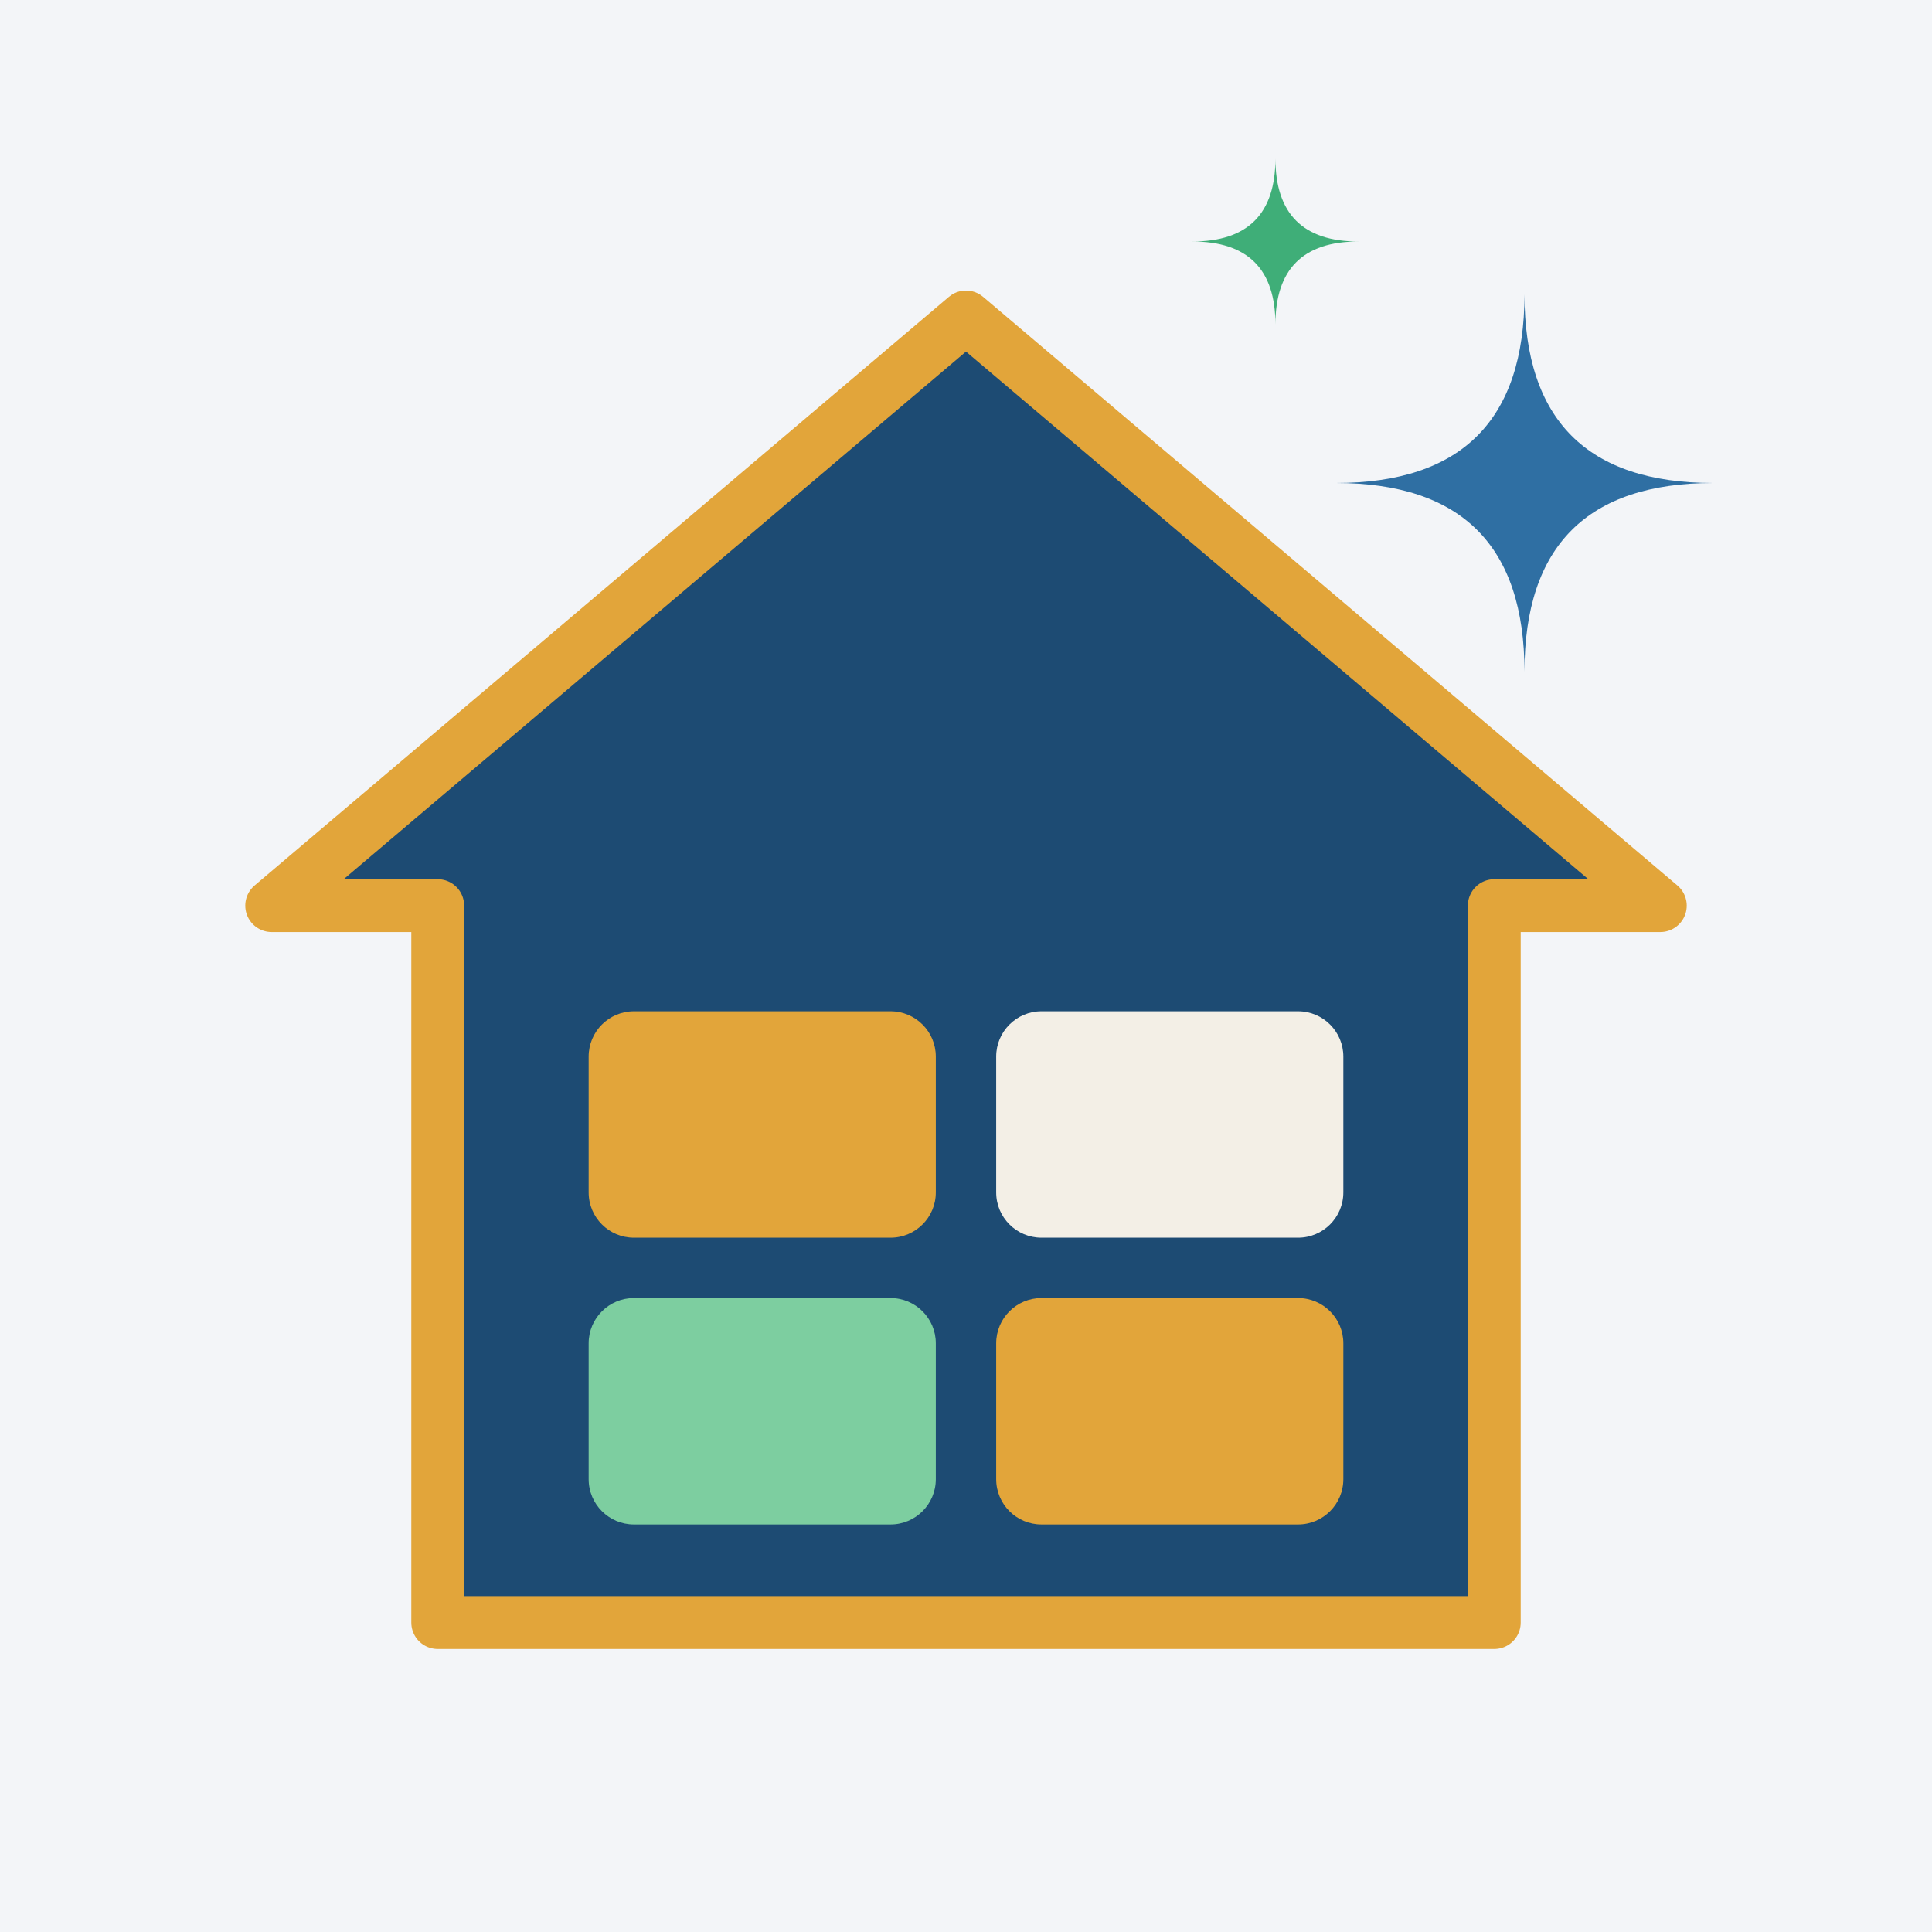
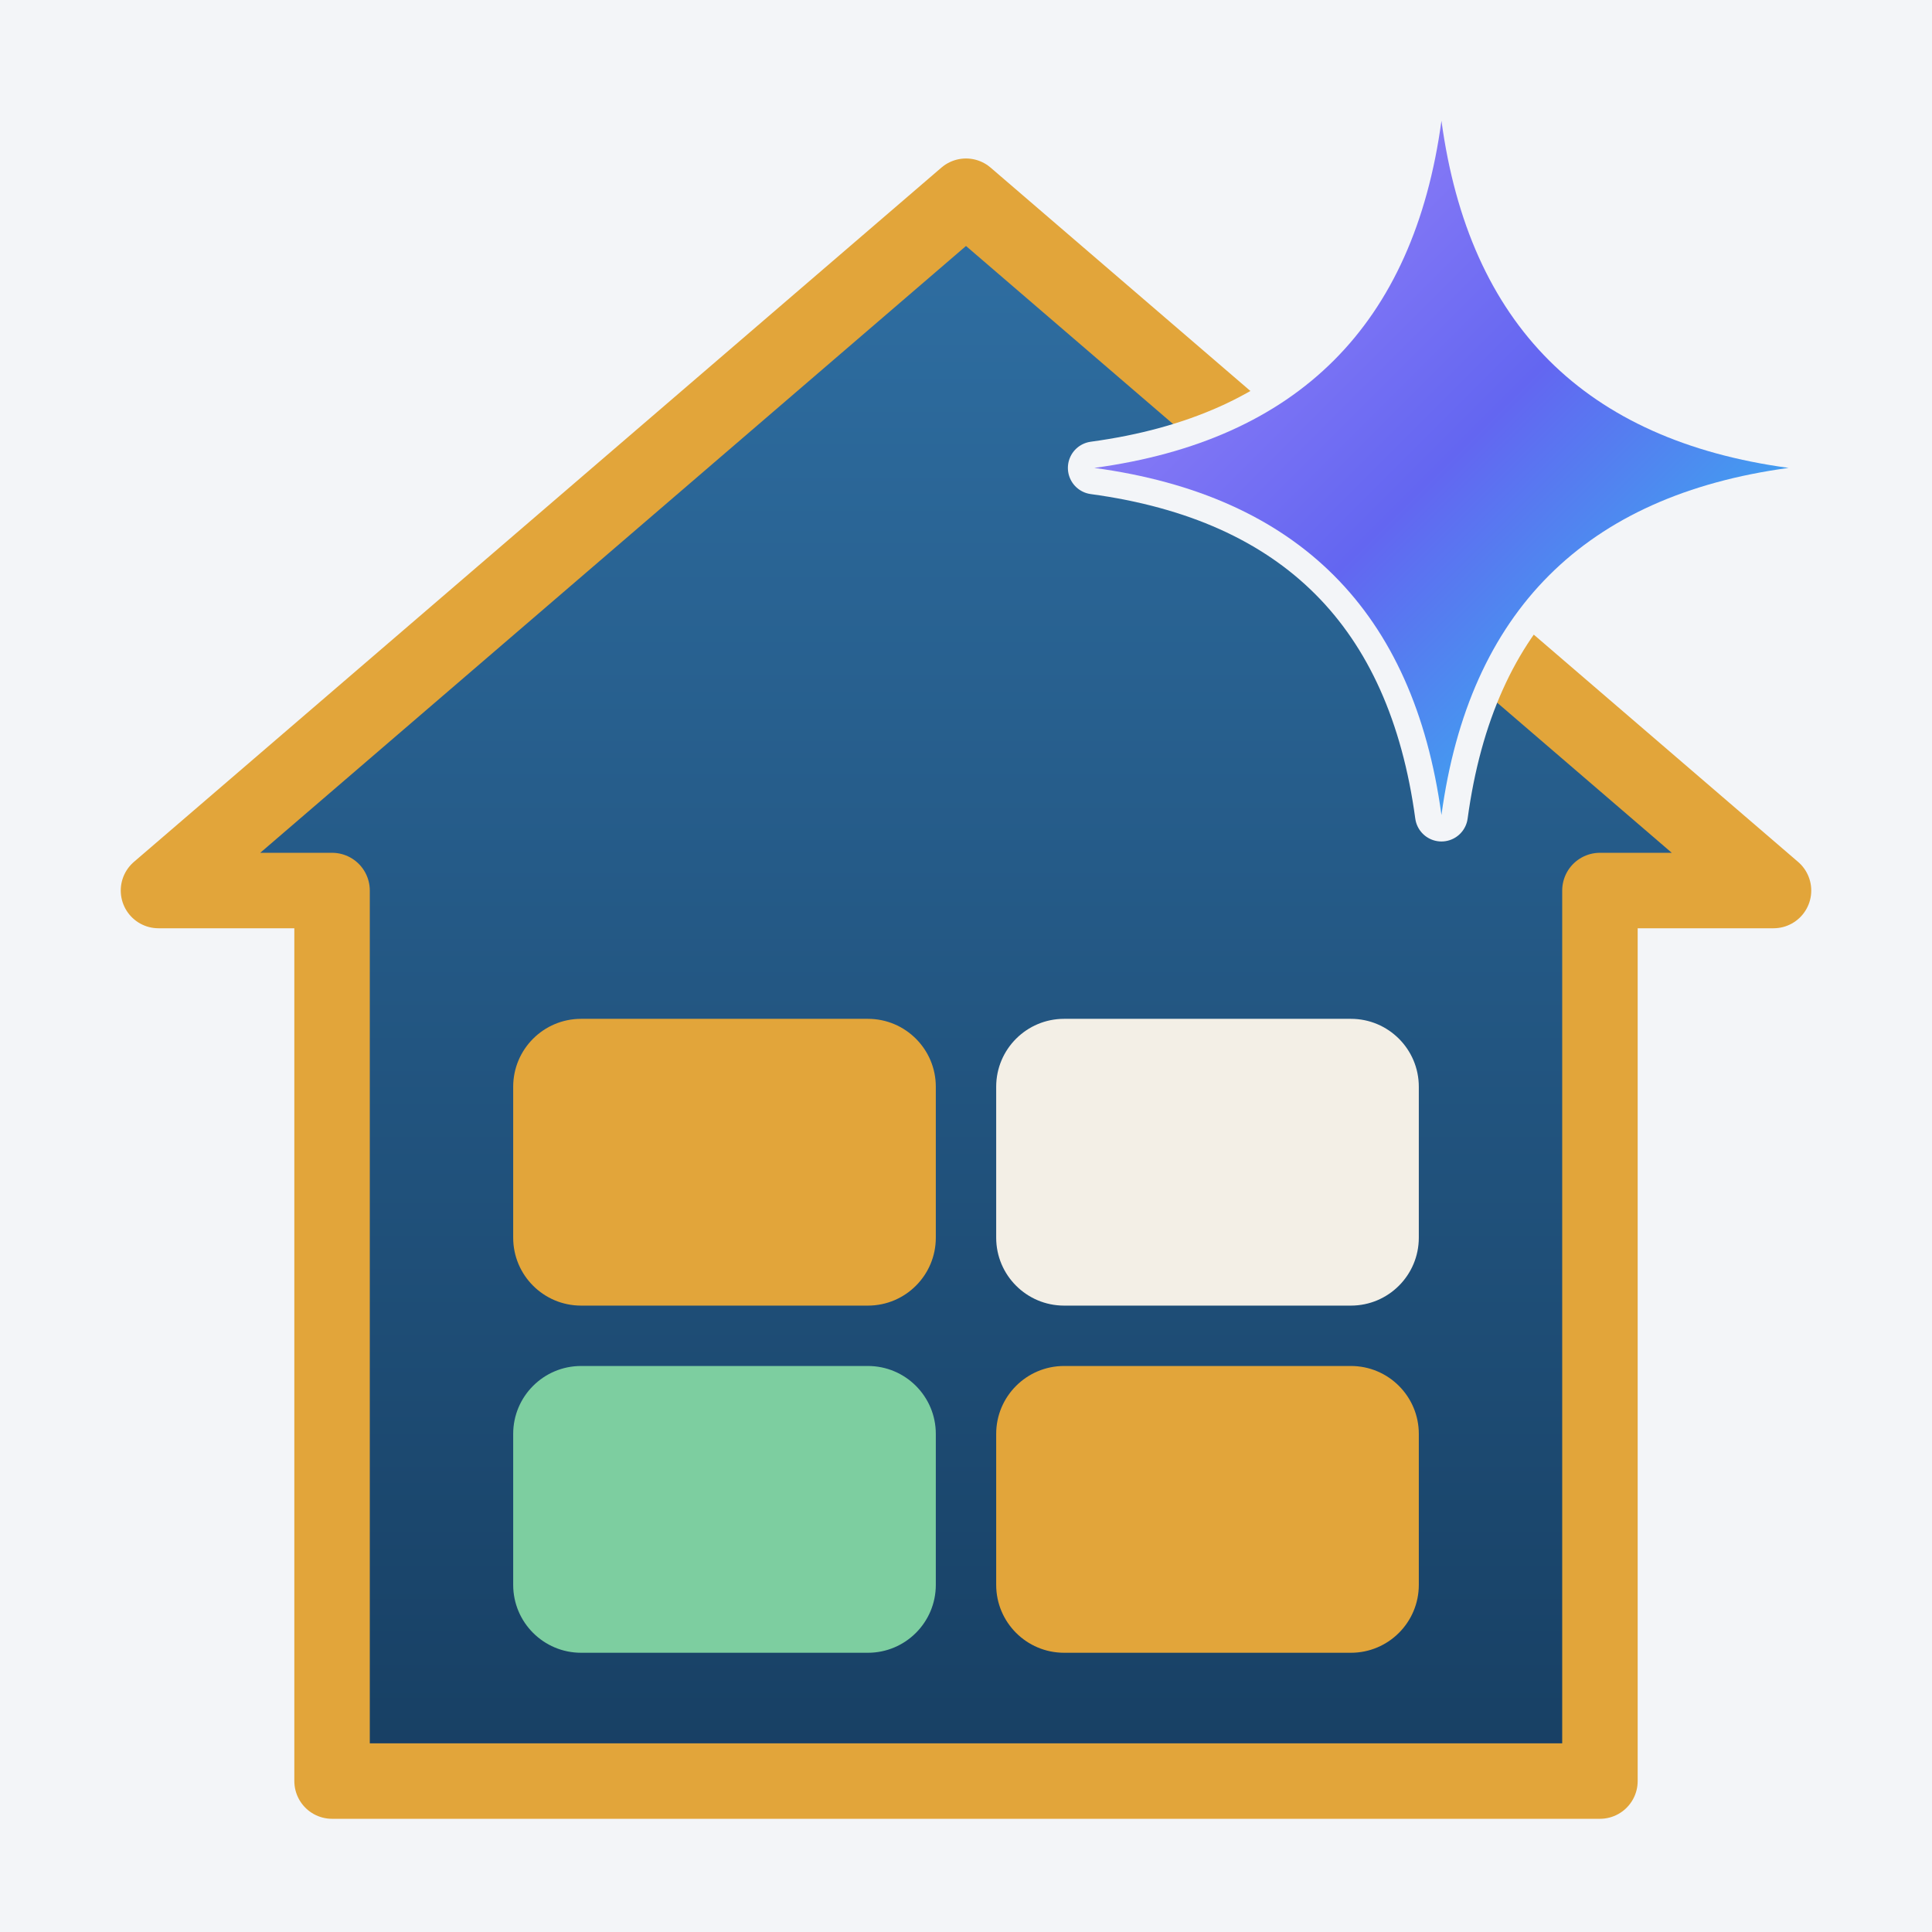
<svg xmlns="http://www.w3.org/2000/svg" viewBox="0 0 512 512">
+   <defs>
+     <linearGradient id="house" x1="0" y1="0" x2="0" y2="1">
+       <stop offset="0" stop-color="#2f6fa3" />
+       <stop offset="1" stop-color="#173f63" />
+     </linearGradient>
+     <linearGradient id="spark" x1="0" y1="0" x2="1" y2="1">
+       <stop offset="0" stop-color="#a78bfa" />
+       <stop offset="0.5" stop-color="#6366f1" />
+       <stop offset="1" stop-color="#22d3ee" />
+     </linearGradient>
+   </defs>
  <rect width="512" height="512" fill="#f3f5f8" />
-   <polygon points="256,84 440,240 396,240 396,430 116,430 116,240 72,240" fill="#1d4b73" stroke="#e2a53a" stroke-width="14" stroke-linejoin="round" />
-   <path d="M404,78 Q404,128 454,128 Q404,128 404,178 Q404,128 354,128 Q404,128 404,78 Z" fill="#2f6fa3" />
-   <path d="M338,42 Q338,64 360,64 Q338,64 338,86 Q338,64 316,64 Q338,64 338,42 Z" fill="#3fae78" />
-   <rect x="156" y="268" width="92" height="60" rx="12" fill="#e2a53a" />
-   <rect x="264" y="268" width="92" height="60" rx="12" fill="#f3efe6" />
-   <rect x="156" y="344" width="92" height="60" rx="12" fill="#7dcea0" />
-   <rect x="264" y="344" width="92" height="60" rx="12" fill="#e2a53a" />
+   <path d="M256,52 L470,236 L424,236 L424,472 L88,472 L88,236 L42,236 Z" fill="url(#house)" stroke="#e2a53a" stroke-width="20" stroke-linejoin="round" />
+   <rect x="136" y="270" width="112" height="76" rx="18" fill="#e2a53a" />
+   <rect x="264" y="270" width="112" height="76" rx="18" fill="#f3efe6" />
+   <rect x="136" y="362" width="112" height="76" rx="18" fill="#7dcea0" />
+   <rect x="264" y="362" width="112" height="76" rx="18" fill="#e2a53a" />
+   <path d="M382,32 Q393,113 474,124 Q393,135 382,216 Q371,135 290,124 Q371,113 382,32 Z" fill="url(#spark)" stroke="#f3f5f8" stroke-width="14" stroke-linejoin="round" paint-order="stroke" />
</svg>
